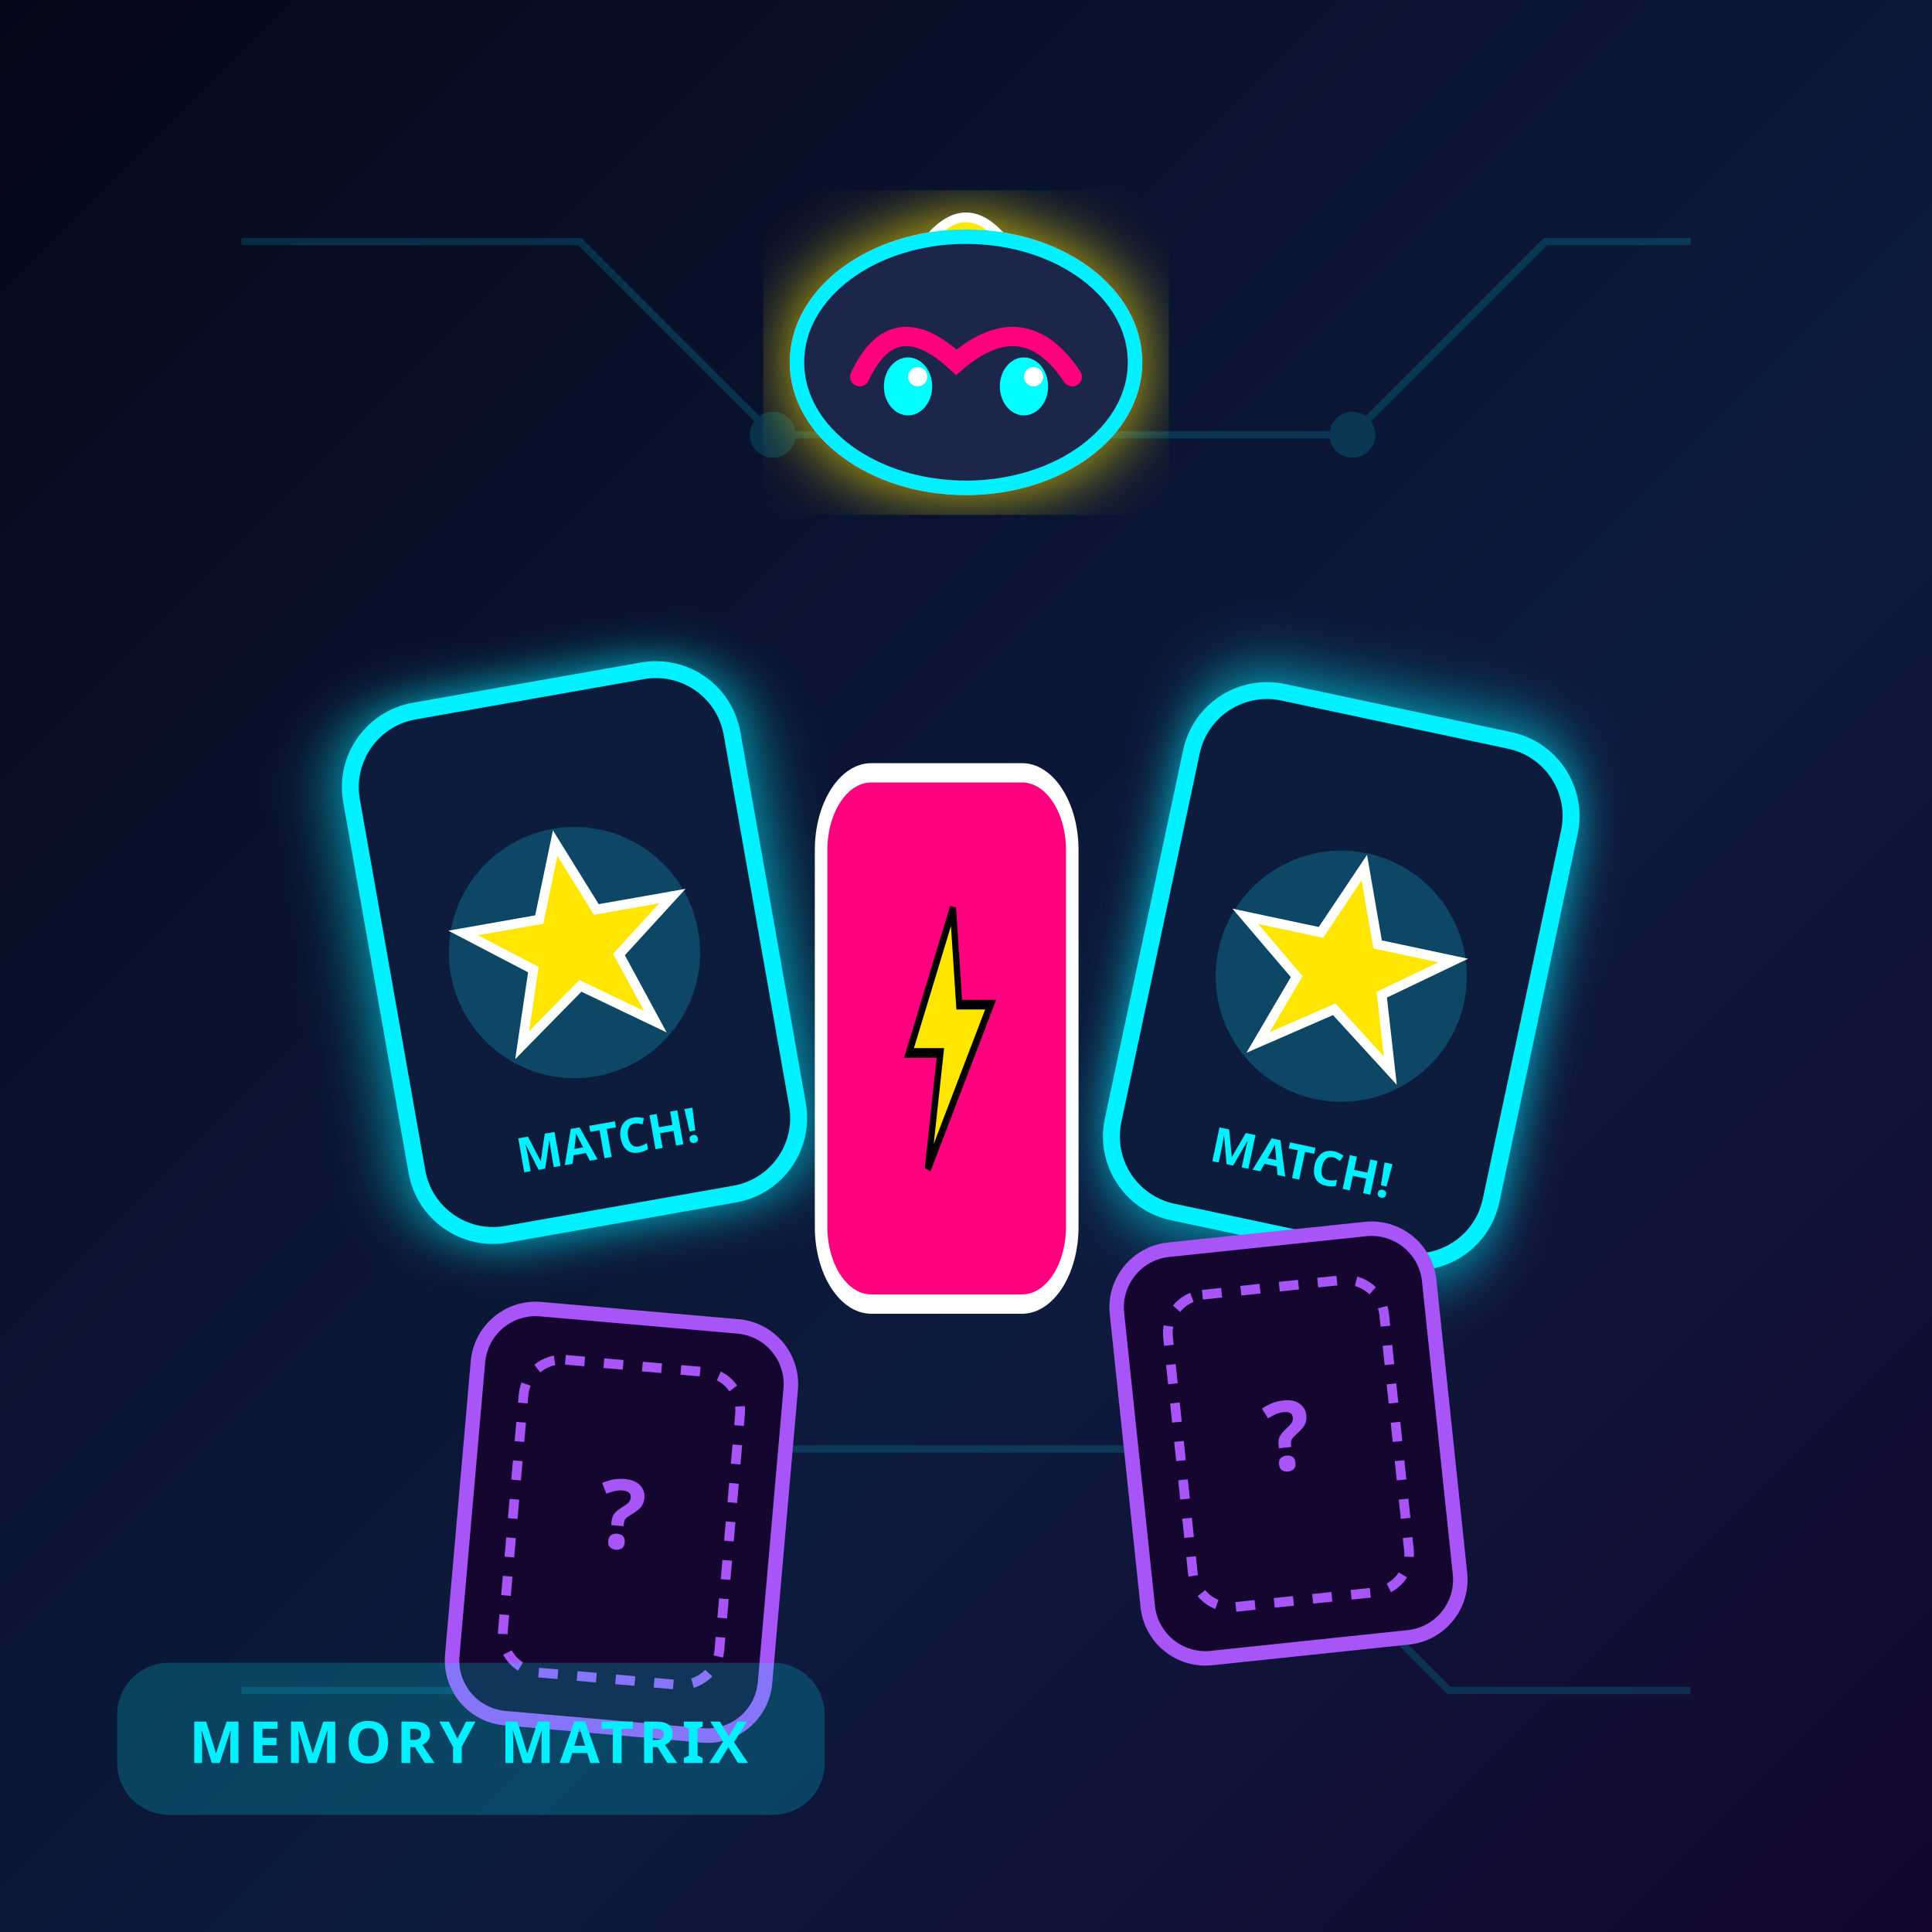
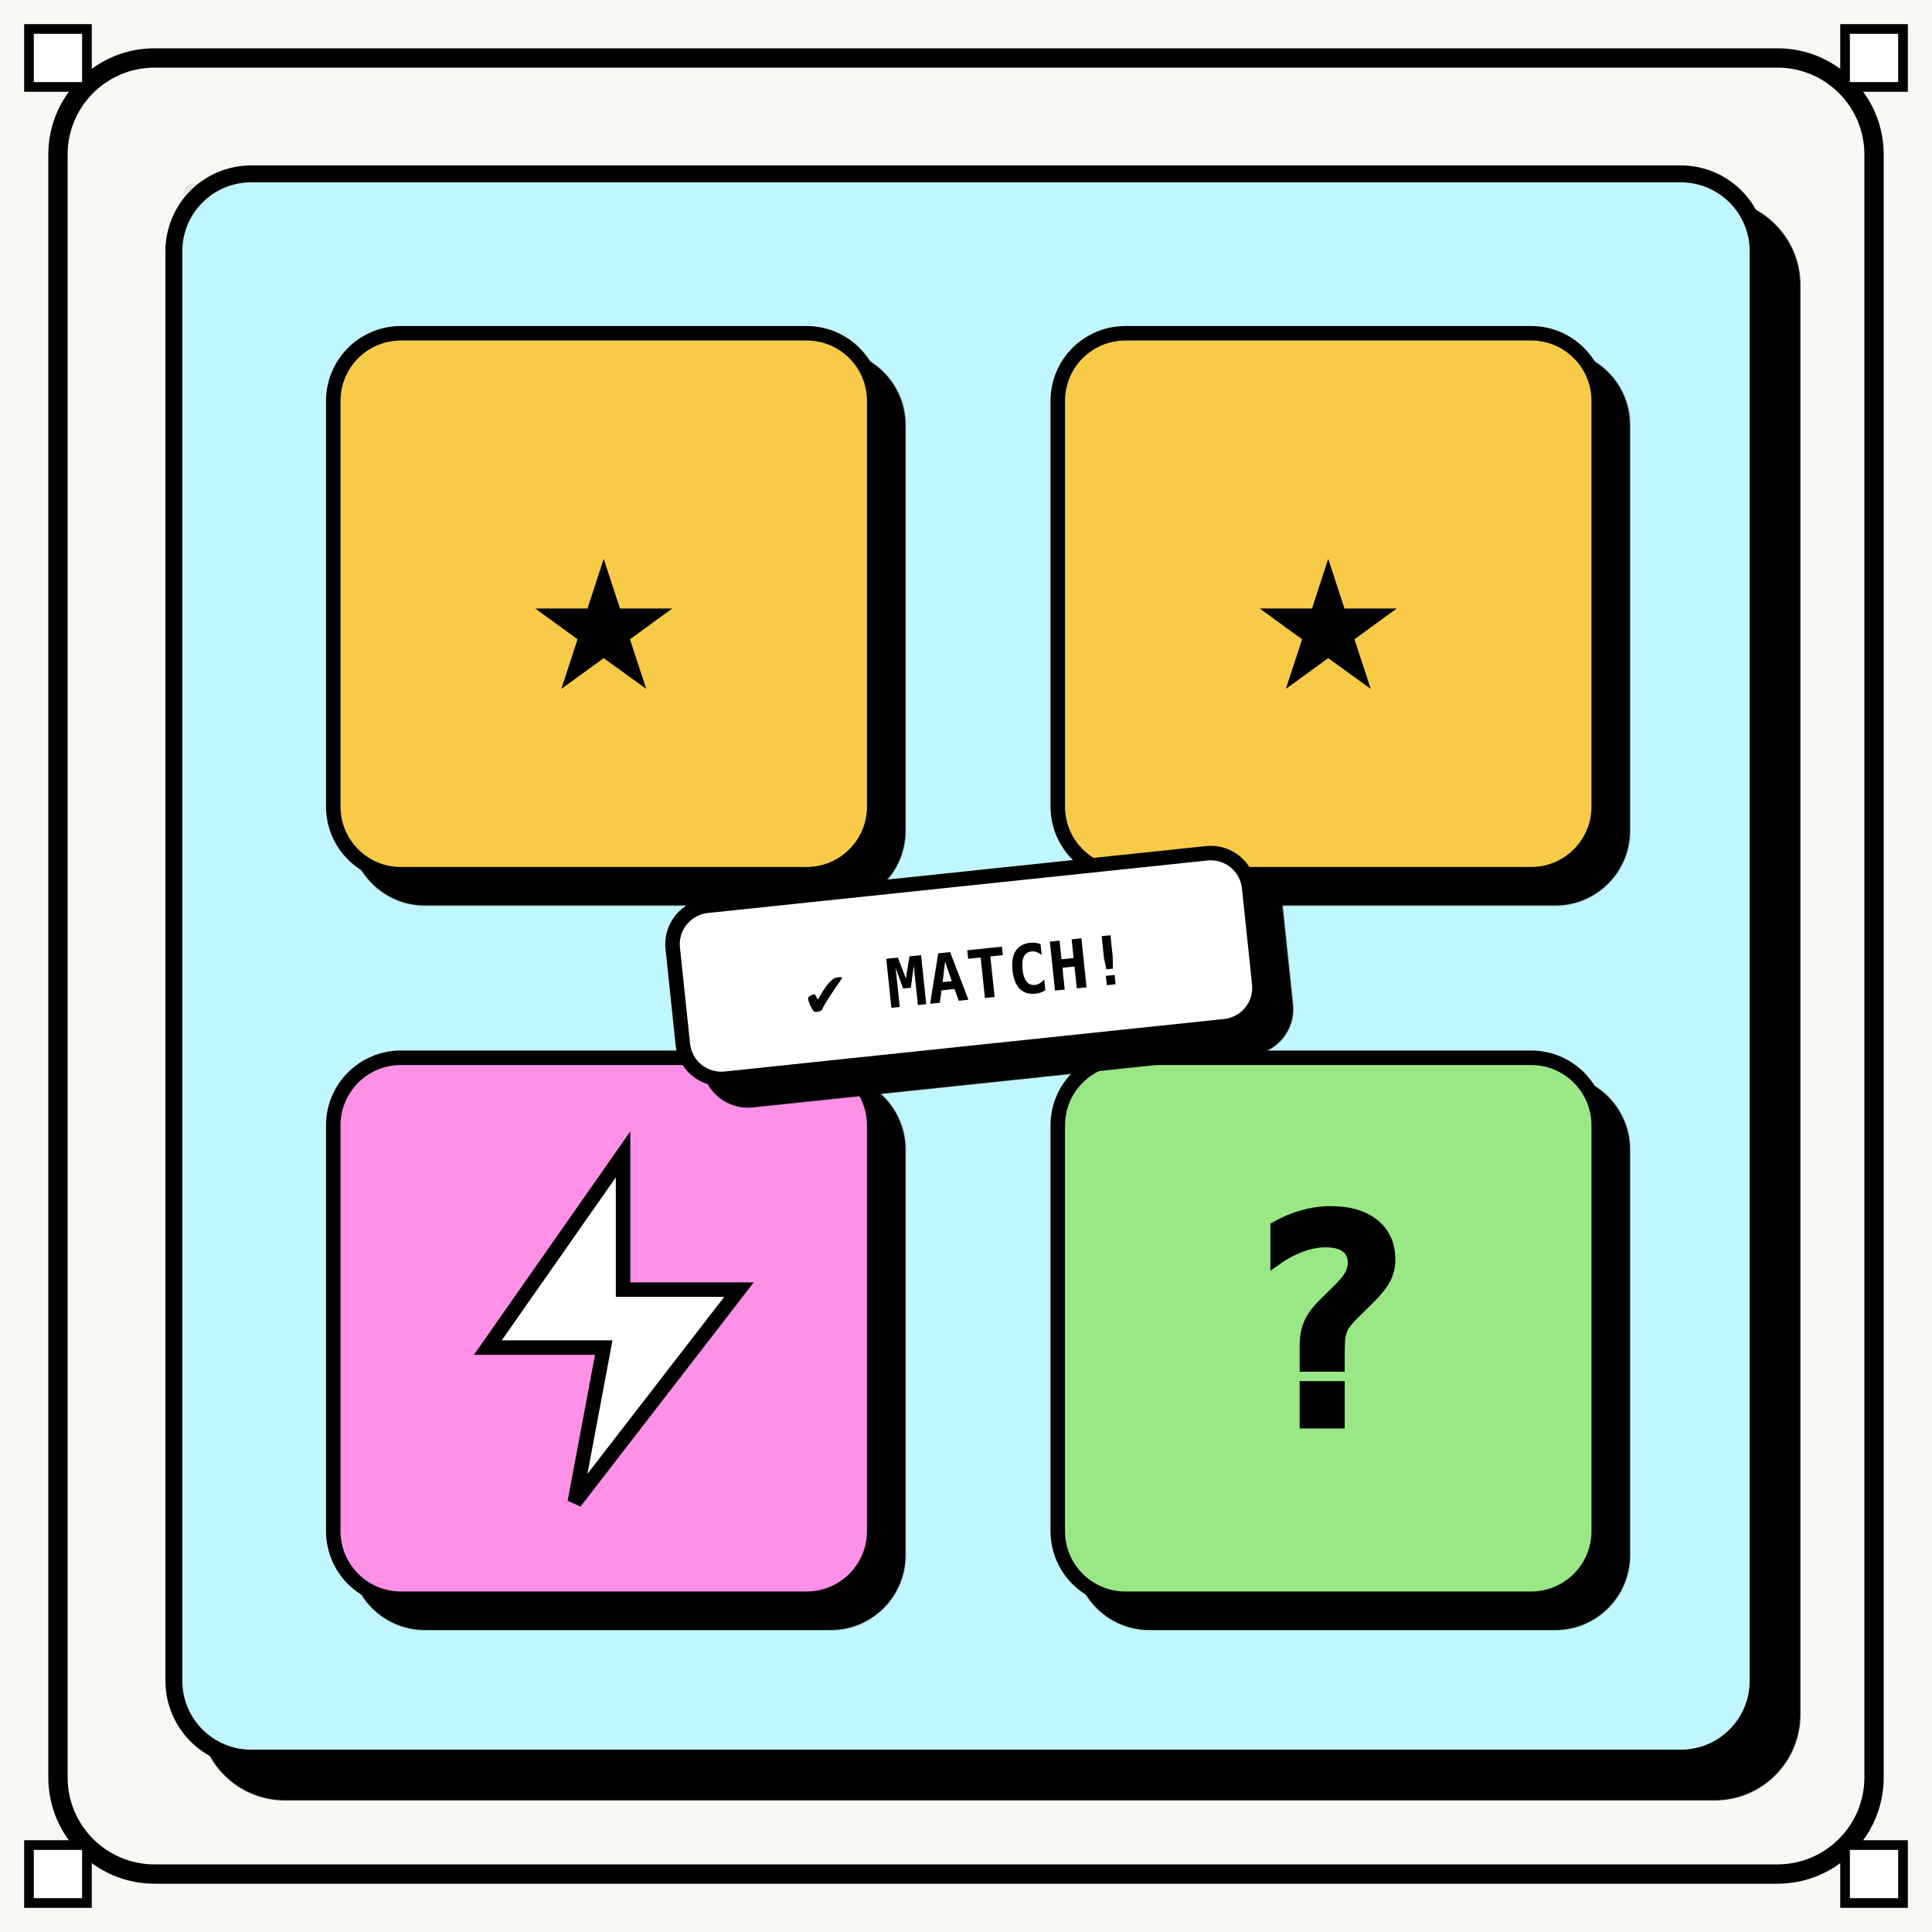
<svg xmlns="http://www.w3.org/2000/svg" viewBox="0 0 400 400" width="100%" height="100%">
  <defs>
-     <linearGradient id="memBg" x1="0%" y1="0%" x2="100%" y2="100%">
-       <stop offset="0%" stop-color="#050819" />
-       <stop offset="60%" stop-color="#0d1b3e" />
-       <stop offset="100%" stop-color="#14062e" />
-     </linearGradient>
-     <filter id="cardGlow">
-       <feDropShadow dx="0" dy="0" stdDeviation="6" flood-color="#00f0ff" flood-opacity="0.8" />
+     <filter id="neoShadowSm" x="-20%" y="-20%" width="140%" height="140%">
+       <feDropShadow dx="3" dy="3" stdDeviation="0" flood-color="#000000" />
    </filter>
-     <filter id="goldGlow">
-       <feDropShadow dx="0" dy="0" stdDeviation="7" flood-color="#ffe600" flood-opacity="0.85" />
+     <filter id="neoShadow" x="-20%" y="-20%" width="140%" height="140%">
+       <feDropShadow dx="5" dy="5" stdDeviation="0" flood-color="#000000" />
+     </filter>
+     <filter id="neoShadowLg" x="-20%" y="-20%" width="140%" height="140%">
+       <feDropShadow dx="7" dy="7" stdDeviation="0" flood-color="#000000" />
    </filter>
  </defs>
-   <rect width="400" height="400" fill="url(#memBg)" />
-   <g stroke="#00f0ff" stroke-width="1.5" opacity="0.15">
-     <path d="M 50,50 L 120,50 L 160,90 L 280,90 L 320,50 L 350,50" fill="none" />
-     <path d="M 50,350 L 100,350 L 150,300 L 250,300 L 300,350 L 350,350" fill="none" />
-     <circle cx="160" cy="90" r="4" fill="#00f0ff" />
-     <circle cx="280" cy="90" r="4" fill="#00f0ff" />
+   <rect width="400" height="400" fill="#FAF8F5" />
+   <g fill="#000000" opacity="0.08">
+     <circle cx="40" cy="40" r="2" />
+     <circle cx="100" cy="40" r="2" />
+     <circle cx="160" cy="40" r="2" />
+     <circle cx="220" cy="40" r="2" />
+     <circle cx="280" cy="40" r="2" />
+     <circle cx="340" cy="40" r="2" />
+     <circle cx="40" cy="100" r="2" />
+     <circle cx="100" cy="100" r="2" />
+     <circle cx="160" cy="100" r="2" />
+     <circle cx="220" cy="100" r="2" />
+     <circle cx="280" cy="100" r="2" />
+     <circle cx="340" cy="100" r="2" />
+     <circle cx="40" cy="160" r="2" />
+     <circle cx="100" cy="160" r="2" />
+     <circle cx="160" cy="160" r="2" />
+     <circle cx="220" cy="160" r="2" />
+     <circle cx="280" cy="160" r="2" />
+     <circle cx="340" cy="160" r="2" />
+     <circle cx="40" cy="220" r="2" />
+     <circle cx="100" cy="220" r="2" />
+     <circle cx="160" cy="220" r="2" />
+     <circle cx="220" cy="220" r="2" />
+     <circle cx="280" cy="220" r="2" />
+     <circle cx="340" cy="220" r="2" />
+     <circle cx="40" cy="280" r="2" />
+     <circle cx="100" cy="280" r="2" />
+     <circle cx="160" cy="280" r="2" />
+     <circle cx="220" cy="280" r="2" />
+     <circle cx="280" cy="280" r="2" />
+     <circle cx="340" cy="280" r="2" />
+     <circle cx="40" cy="340" r="2" />
+     <circle cx="100" cy="340" r="2" />
+     <circle cx="160" cy="340" r="2" />
+     <circle cx="220" cy="340" r="2" />
+     <circle cx="280" cy="340" r="2" />
+     <circle cx="340" cy="340" r="2" />
  </g>
-   <g transform="translate(200, 75)" filter="url(#goldGlow)">
-     <path d="M -8,-25 Q 0,-35 8,-25 Q 12,-15 4,-12 L -4,-12 Q -12,-15 -8,-25" fill="#ffe600" stroke="#fff" stroke-width="2" />
-     <ellipse cx="0" cy="0" rx="35" ry="26" fill="#1b254b" stroke="#00f0ff" stroke-width="3" />
-     <path d="M -22,3 Q -15,-12 -2,0 Q 12,-12 22,3" stroke="#ff007f" stroke-width="4" fill="none" stroke-linecap="round" />
-     <ellipse cx="-12" cy="5" rx="5" ry="6" fill="#00ffff" />
-     <ellipse cx="12" cy="5" rx="5" ry="6" fill="#00ffff" />
-     <circle cx="-10" cy="3" r="2" fill="#ffffff" />
-     <circle cx="14" cy="3" r="2" fill="#ffffff" />
+   <rect x="12" y="12" width="376" height="376" rx="20" fill="none" stroke="#000000" stroke-width="4" />
+   <rect x="36" y="36" width="328" height="328" rx="16" fill="#C0F7FE" stroke="#000000" stroke-width="3.5" filter="url(#neoShadowLg)" />
+   <g transform="translate(125, 125)" filter="url(#neoShadow)">
+     <rect x="-56" y="-56" width="112" height="112" rx="14" fill="#F7CB46" stroke="#000000" stroke-width="3" />
+     <text x="0" y="18" font-family="'JetBrains Mono', monospace" font-weight="900" font-size="52" fill="#000000" text-anchor="middle">★</text>
  </g>
-   <g filter="url(#cardGlow)" transform="translate(70, 150) rotate(-10)">
-     <rect width="80" height="110" rx="16" fill="#0d1b3e" stroke="#00f0ff" stroke-width="3.5" />
-     <circle cx="40" cy="55" r="26" fill="#00f0ff" opacity="0.2" />
-     <polygon points="40,32 46,47 62,47 49,57 54,72 40,62 26,72 31,57 18,47 34,47" fill="#ffe600" stroke="#fff" stroke-width="2" />
-     <text x="40" y="98" font-family="'Arial Black', sans-serif" font-size="10" fill="#00f0ff" font-weight="900" text-anchor="middle">MATCH!</text>
+   <g transform="translate(275, 125)" filter="url(#neoShadow)">
+     <rect x="-56" y="-56" width="112" height="112" rx="14" fill="#F7CB46" stroke="#000000" stroke-width="3" />
+     <text x="0" y="18" font-family="'JetBrains Mono', monospace" font-weight="900" font-size="52" fill="#000000" text-anchor="middle">★</text>
  </g>
-   <g filter="url(#cardGlow)" transform="translate(250, 140) rotate(12)">
-     <rect width="80" height="110" rx="16" fill="#0d1b3e" stroke="#00f0ff" stroke-width="3.5" />
-     <circle cx="40" cy="55" r="26" fill="#00f0ff" opacity="0.2" />
-     <polygon points="40,32 46,47 62,47 49,57 54,72 40,62 26,72 31,57 18,47 34,47" fill="#ffe600" stroke="#fff" stroke-width="2" />
-     <text x="40" y="98" font-family="'Arial Black', sans-serif" font-size="10" fill="#00f0ff" font-weight="900" text-anchor="middle">MATCH!</text>
+   <g transform="translate(125, 275)" filter="url(#neoShadow)">
+     <rect x="-56" y="-56" width="112" height="112" rx="14" fill="#FE90E8" stroke="#000000" stroke-width="3" />
+     <polygon points="4,-36 -24,4 0,4 -6,36 28,-8 4,-8" fill="#FFFFFF" stroke="#000000" stroke-width="3" />
  </g>
-   <g transform="translate(170, 160) scale(0.65, 1)">
-     <rect width="80" height="110" rx="16" fill="#ff007f" stroke="#ffffff" stroke-width="4" />
-     <polygon points="42,28 28,58 38,58 34,82 54,48 44,48" fill="#ffe600" stroke="#000" stroke-width="2" />
+   <g transform="translate(275, 275)" filter="url(#neoShadow)">
+     <rect x="-56" y="-56" width="112" height="112" rx="14" fill="#99E885" stroke="#000000" stroke-width="3" />
+     <text x="0" y="20" font-family="'JetBrains Mono', monospace" font-weight="900" font-size="60" fill="#000000" stroke="#000000" stroke-width="1.5" text-anchor="middle">?</text>
  </g>
-   <g transform="translate(100, 270) rotate(5)">
-     <rect width="65" height="85" rx="12" fill="#14062e" stroke="#a855f7" stroke-width="3" />
-     <rect x="10" y="10" width="45" height="65" rx="8" fill="none" stroke="#a855f7" stroke-dasharray="4,4" stroke-width="2" />
-     <text x="32.5" y="48" font-family="'Arial Black', sans-serif" font-size="20" fill="#a855f7" font-weight="900" text-anchor="middle">?</text>
+   <g transform="translate(200, 200) rotate(-6)" filter="url(#neoShadow)">
+     <rect x="-60" y="-18" width="120" height="36" rx="8" fill="#FFFFFF" stroke="#000000" stroke-width="3" />
+     <text x="0" y="7" font-family="'JetBrains Mono', monospace" font-weight="900" font-size="14" fill="#000000" text-anchor="middle">✔ MATCH!</text>
  </g>
-   <g transform="translate(230, 260) rotate(-6)">
-     <rect width="65" height="85" rx="12" fill="#14062e" stroke="#a855f7" stroke-width="3" />
-     <rect x="10" y="10" width="45" height="65" rx="8" fill="none" stroke="#a855f7" stroke-dasharray="4,4" stroke-width="2" />
-     <text x="32.5" y="48" font-family="'Arial Black', sans-serif" font-size="20" fill="#a855f7" font-weight="900" text-anchor="middle">?</text>
-   </g>
-   <rect x="25" y="345" width="145" height="30" rx="10" fill="#00f0ff" opacity="0.2" stroke="#00f0ff" stroke-width="1.5" />
-   <text x="97" y="365" fill="#00f0ff" font-family="'Arial Black', sans-serif" font-size="12" font-weight="900" text-anchor="middle" letter-spacing="1">MEMORY MATRIX</text>
+   <rect x="6" y="6" width="12" height="12" fill="#FFFFFF" stroke="#000000" stroke-width="2" />
+   <rect x="382" y="6" width="12" height="12" fill="#FFFFFF" stroke="#000000" stroke-width="2" />
+   <rect x="6" y="382" width="12" height="12" fill="#FFFFFF" stroke="#000000" stroke-width="2" />
+   <rect x="382" y="382" width="12" height="12" fill="#FFFFFF" stroke="#000000" stroke-width="2" />
</svg>
